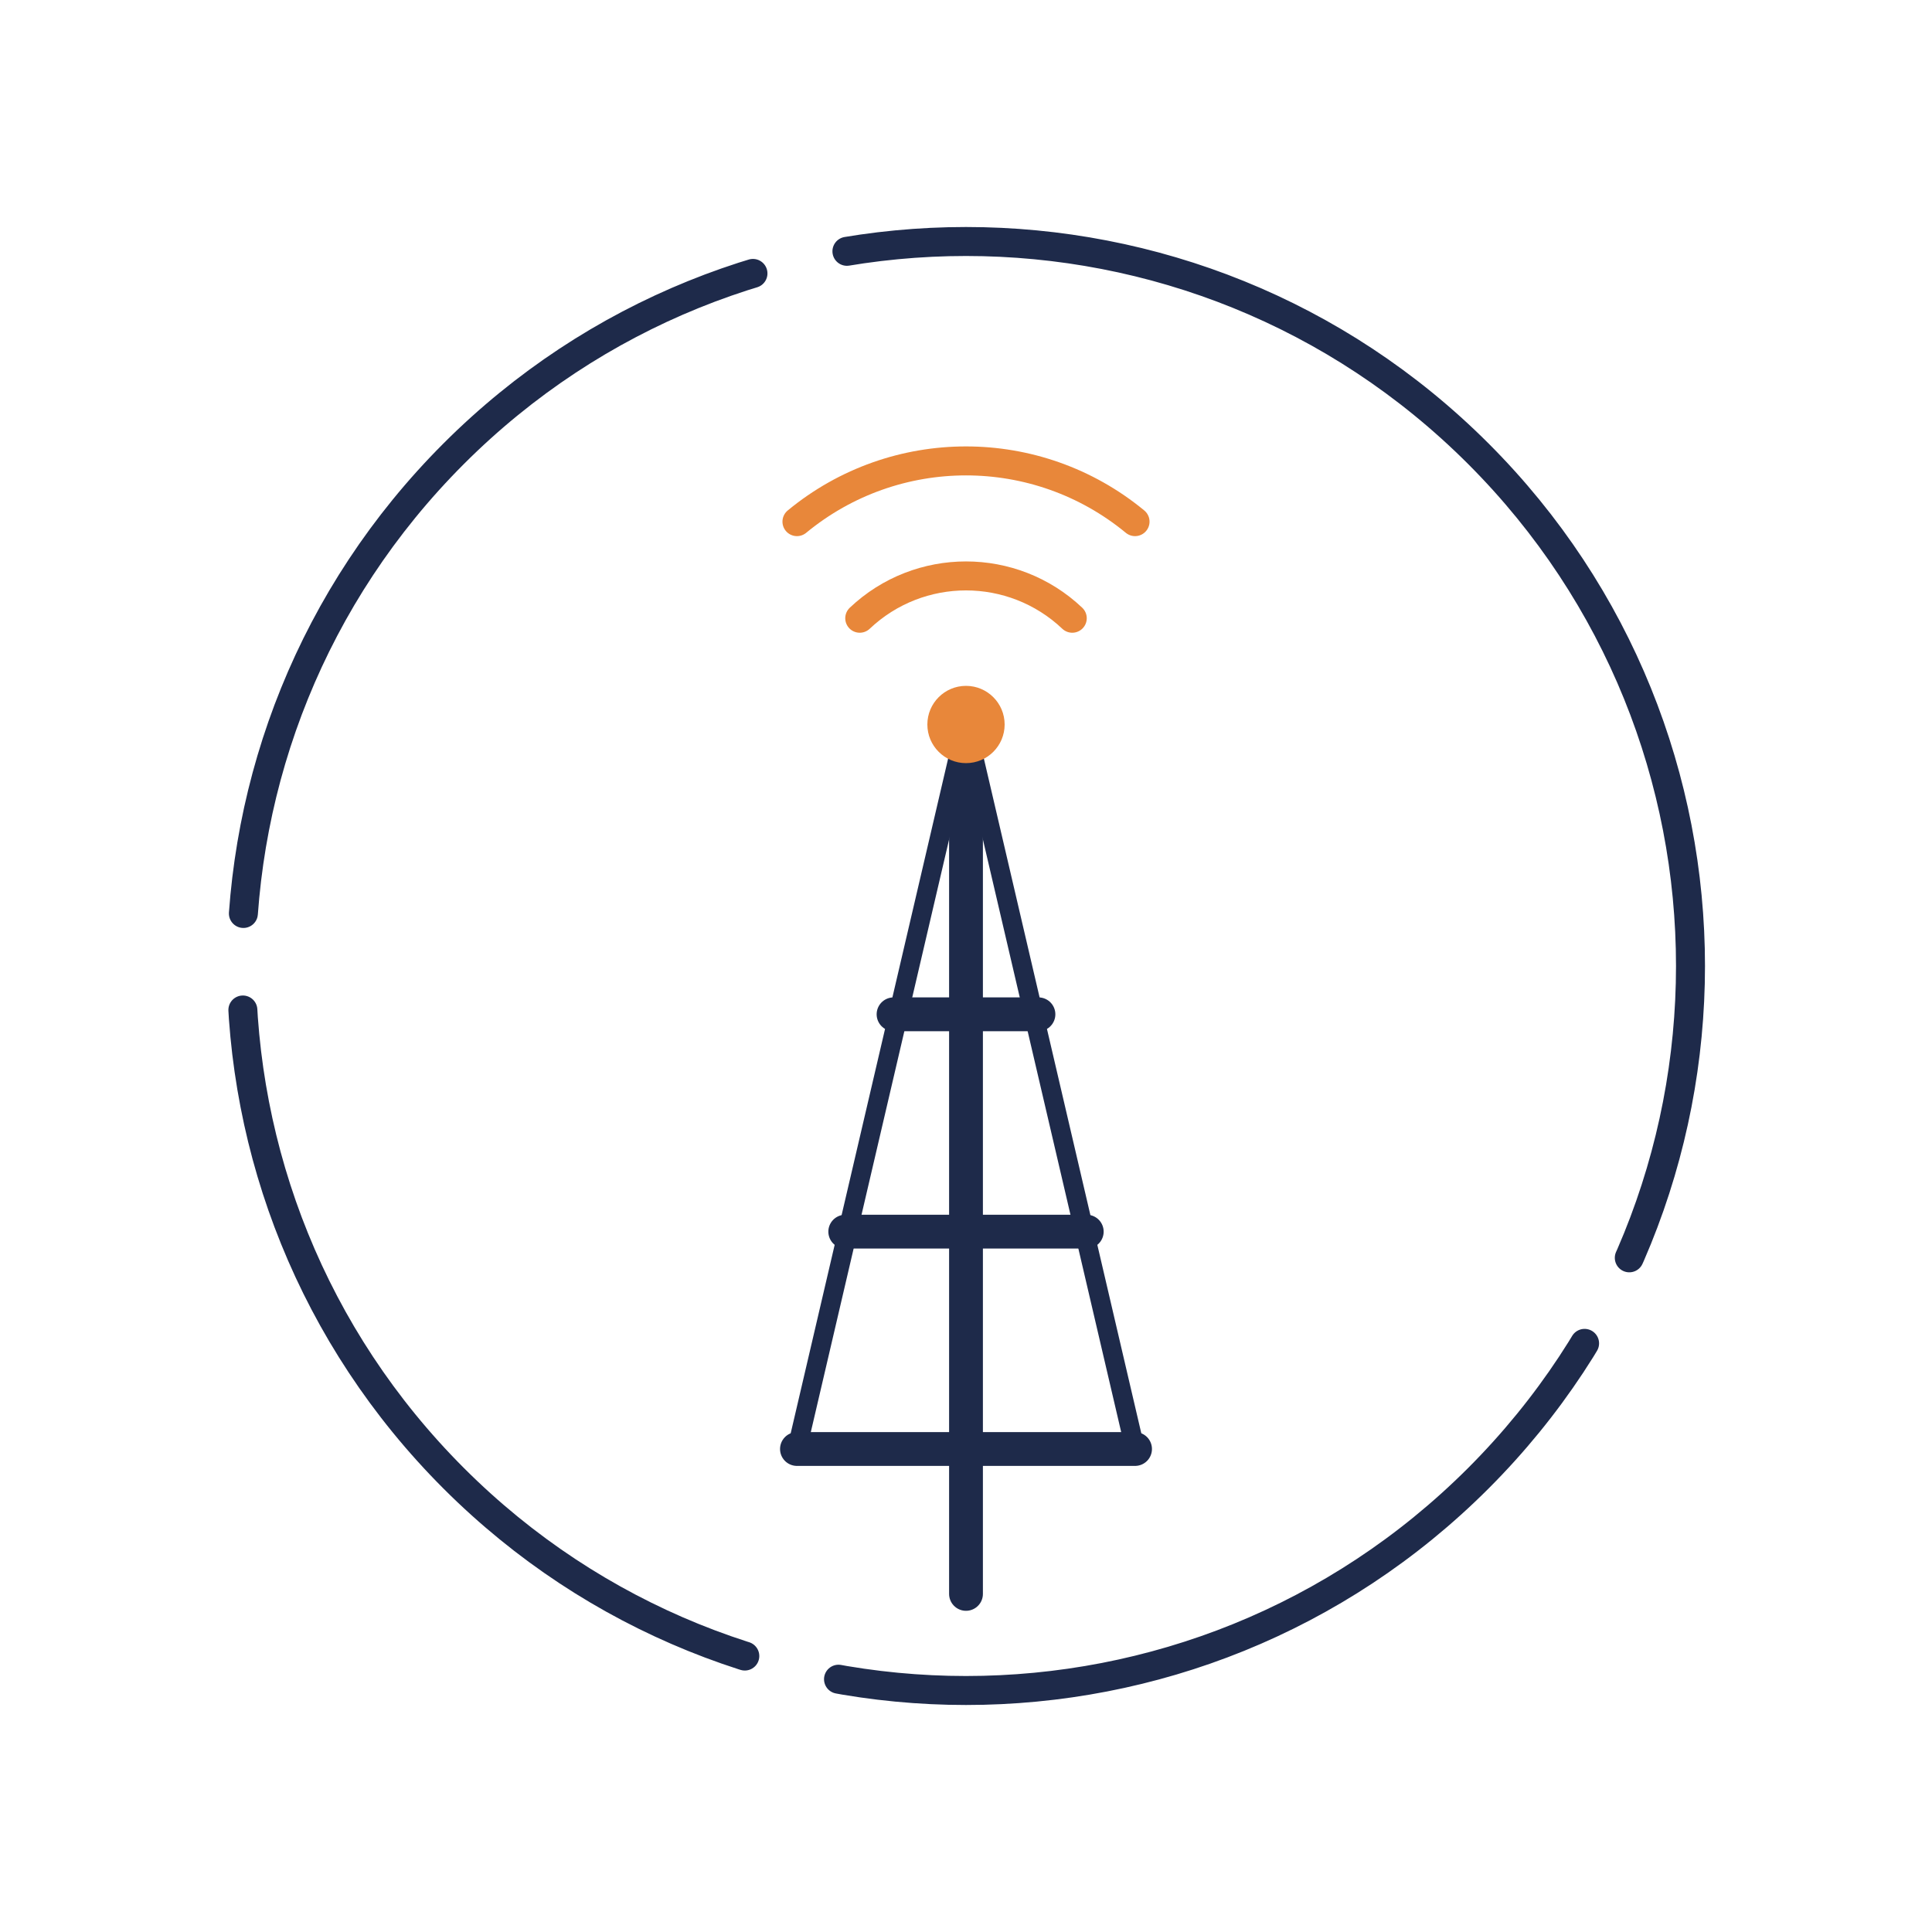
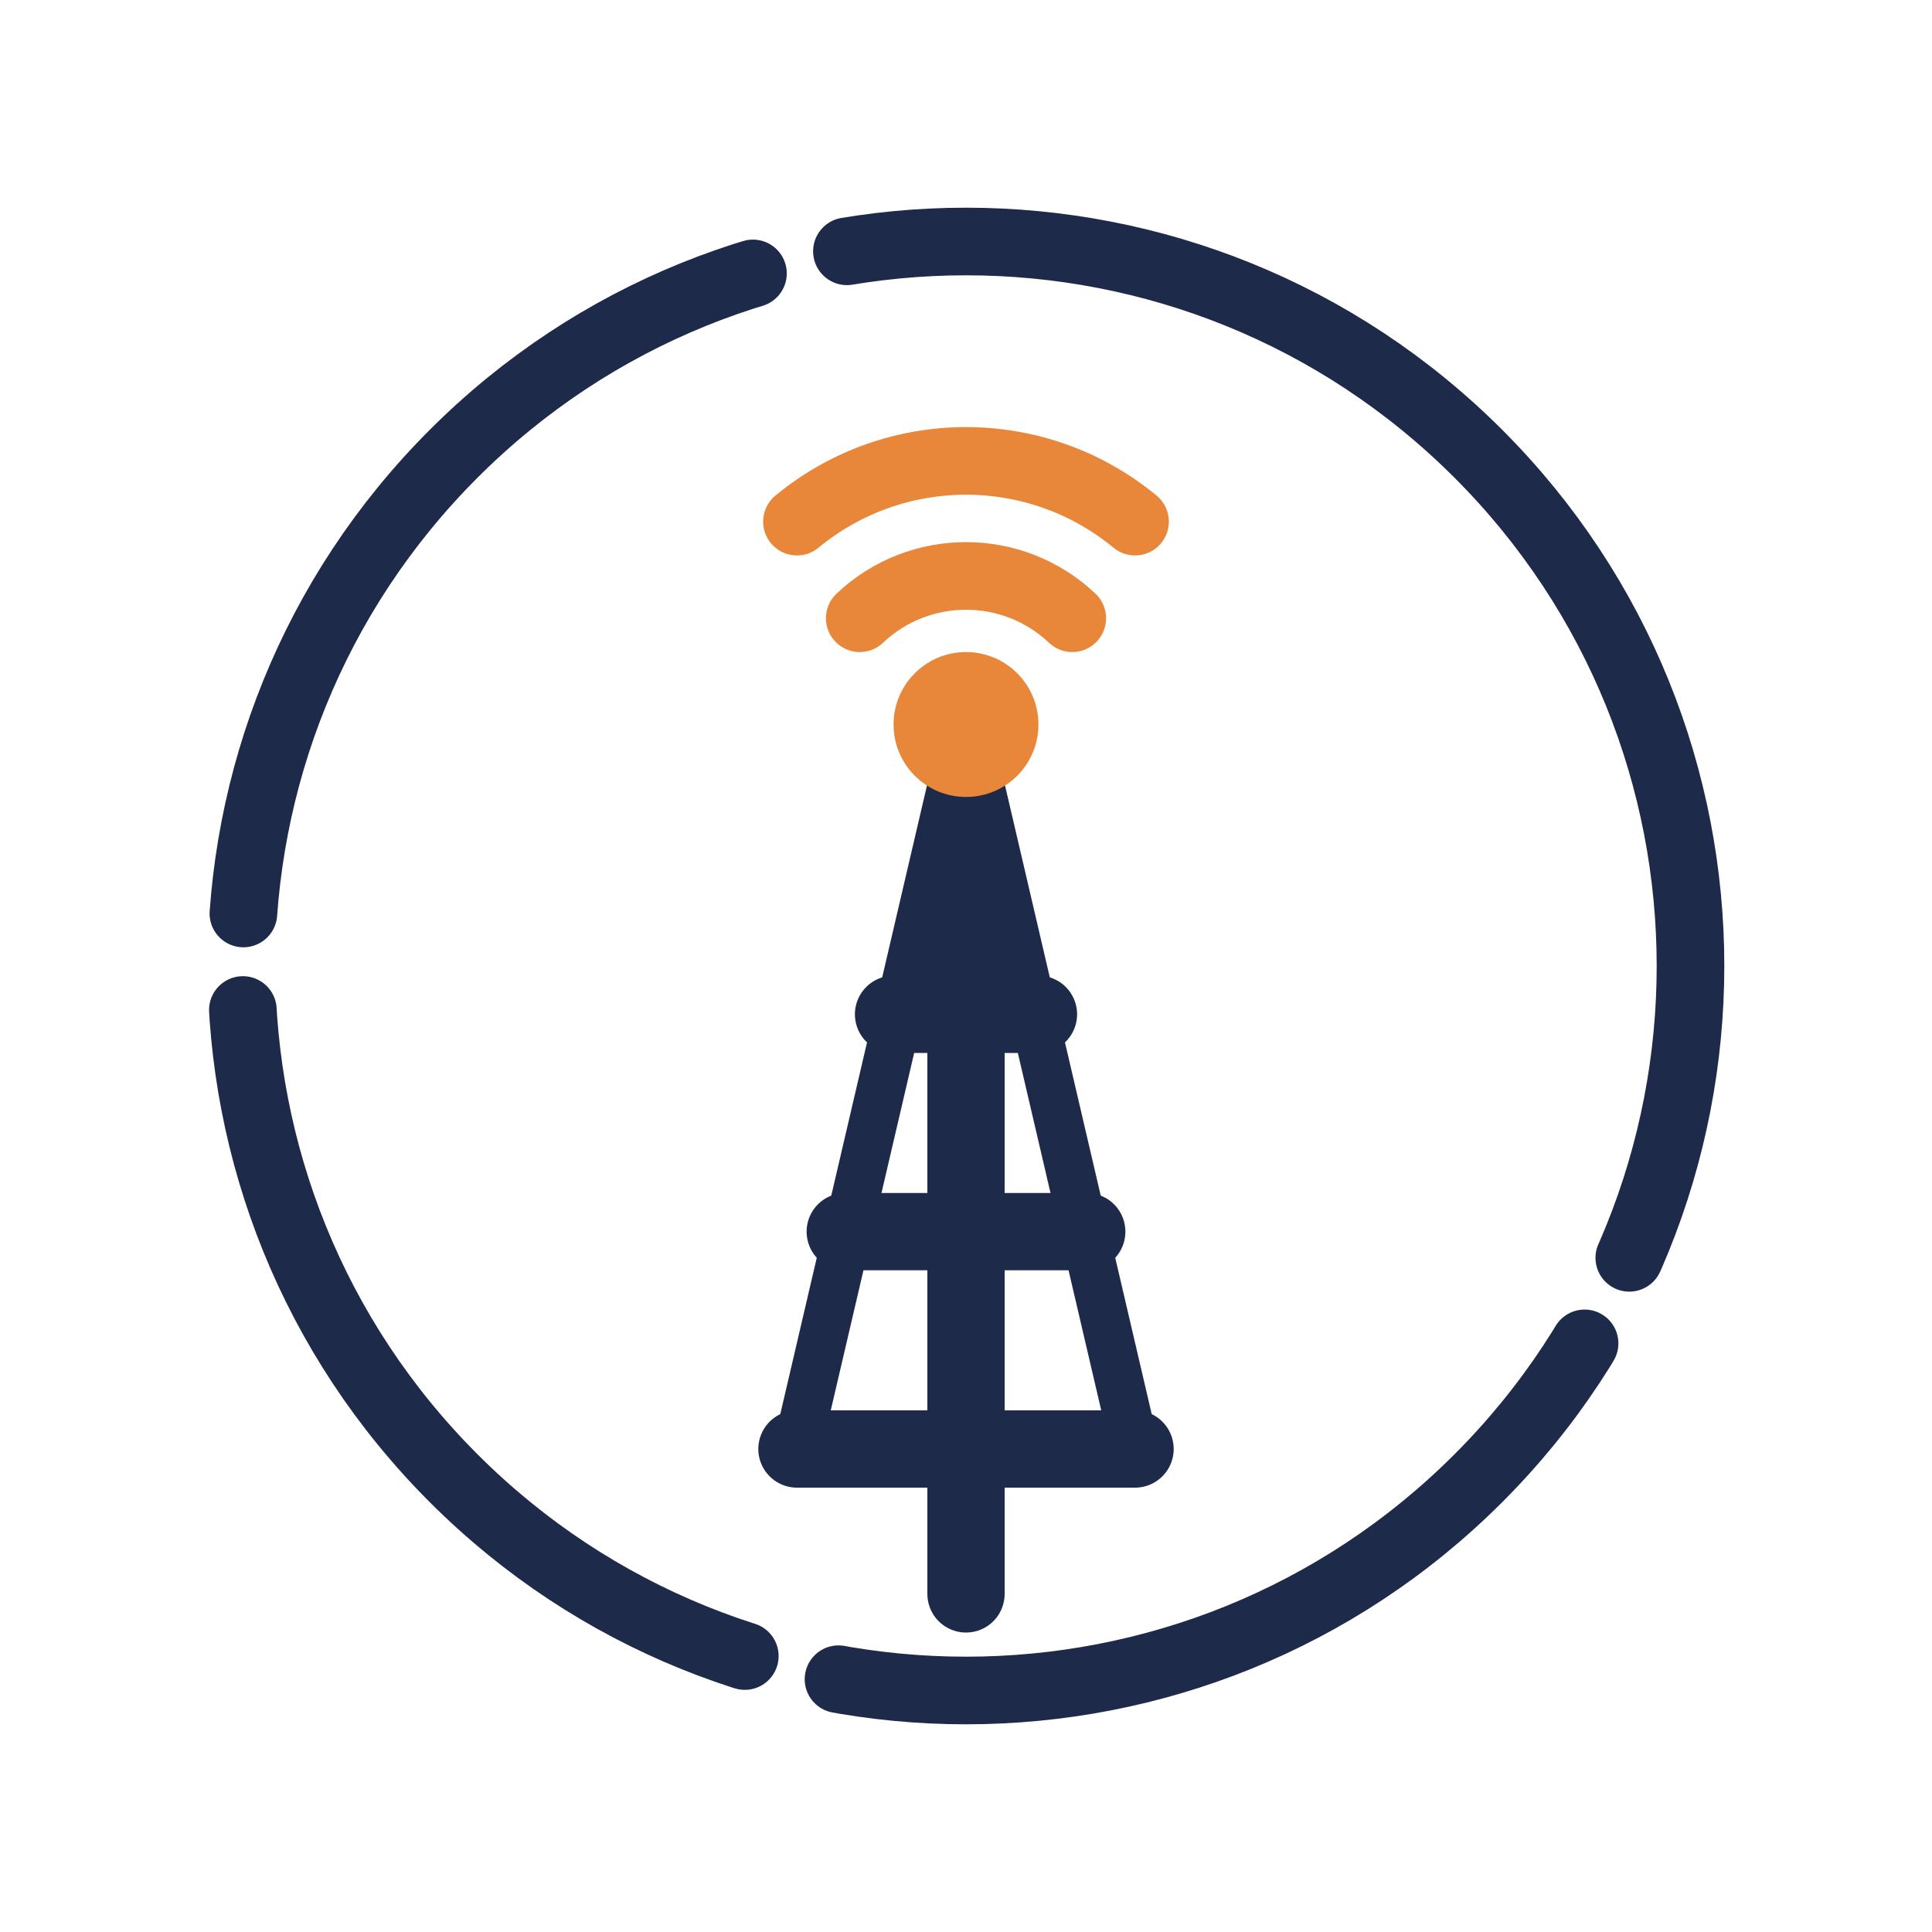
<svg xmlns="http://www.w3.org/2000/svg" width="400" height="400" viewBox="0 0 400 400" role="img">
-   <circle cx="200" cy="200" r="150" fill="none" stroke="#1E2A4A" stroke-width="6" stroke-dasharray="180 20" stroke-linecap="round" transform="rotate(-45 200 200)" />
-   <line x1="200" y1="330" x2="200" y2="150" stroke="#1E2A4A" stroke-width="7" stroke-linecap="round" />
-   <line x1="165" y1="300" x2="235" y2="300" stroke="#1E2A4A" stroke-width="7" stroke-linecap="round" />
-   <line x1="175" y1="255" x2="225" y2="255" stroke="#1E2A4A" stroke-width="7" stroke-linecap="round" />
-   <line x1="185" y1="210" x2="215" y2="210" stroke="#1E2A4A" stroke-width="7" stroke-linecap="round" />
-   <line x1="165" y1="300" x2="200" y2="150" stroke="#1E2A4A" stroke-width="4" stroke-linecap="round" />
-   <line x1="235" y1="300" x2="200" y2="150" stroke="#1E2A4A" stroke-width="4" stroke-linecap="round" />
-   <path d="M 178 128 A 32 32 0 0 1 222 128" fill="none" stroke="#E8873A" stroke-width="6" stroke-linecap="round" />
-   <path d="M 165 108 A 55 55 0 0 1 235 108" fill="none" stroke="#E8873A" stroke-width="6" stroke-linecap="round" />
-   <circle cx="200" cy="150" r="8" fill="#E8873A" />
+   <circle cx="200" cy="200" r="150" fill="none" stroke="#1E2A4A" stroke-width="14" stroke-dasharray="180 20" stroke-linecap="round" transform="rotate(-45 200 200)" />
+   <line x1="200" y1="330" x2="200" y2="150" stroke="#1E2A4A" stroke-width="16" stroke-linecap="round" />
+   <line x1="165" y1="300" x2="235" y2="300" stroke="#1E2A4A" stroke-width="16" stroke-linecap="round" />
+   <line x1="175" y1="255" x2="225" y2="255" stroke="#1E2A4A" stroke-width="16" stroke-linecap="round" />
+   <line x1="185" y1="210" x2="215" y2="210" stroke="#1E2A4A" stroke-width="16" stroke-linecap="round" />
+   <line x1="165" y1="300" x2="200" y2="150" stroke="#1E2A4A" stroke-width="10" stroke-linecap="round" />
+   <line x1="235" y1="300" x2="200" y2="150" stroke="#1E2A4A" stroke-width="10" stroke-linecap="round" />
+   <path d="M 178 128 A 32 32 0 0 1 222 128" fill="none" stroke="#E8873A" stroke-width="14" stroke-linecap="round" />
+   <path d="M 165 108 A 55 55 0 0 1 235 108" fill="none" stroke="#E8873A" stroke-width="14" stroke-linecap="round" />
+   <circle cx="200" cy="150" r="15" fill="#E8873A" />
</svg>
